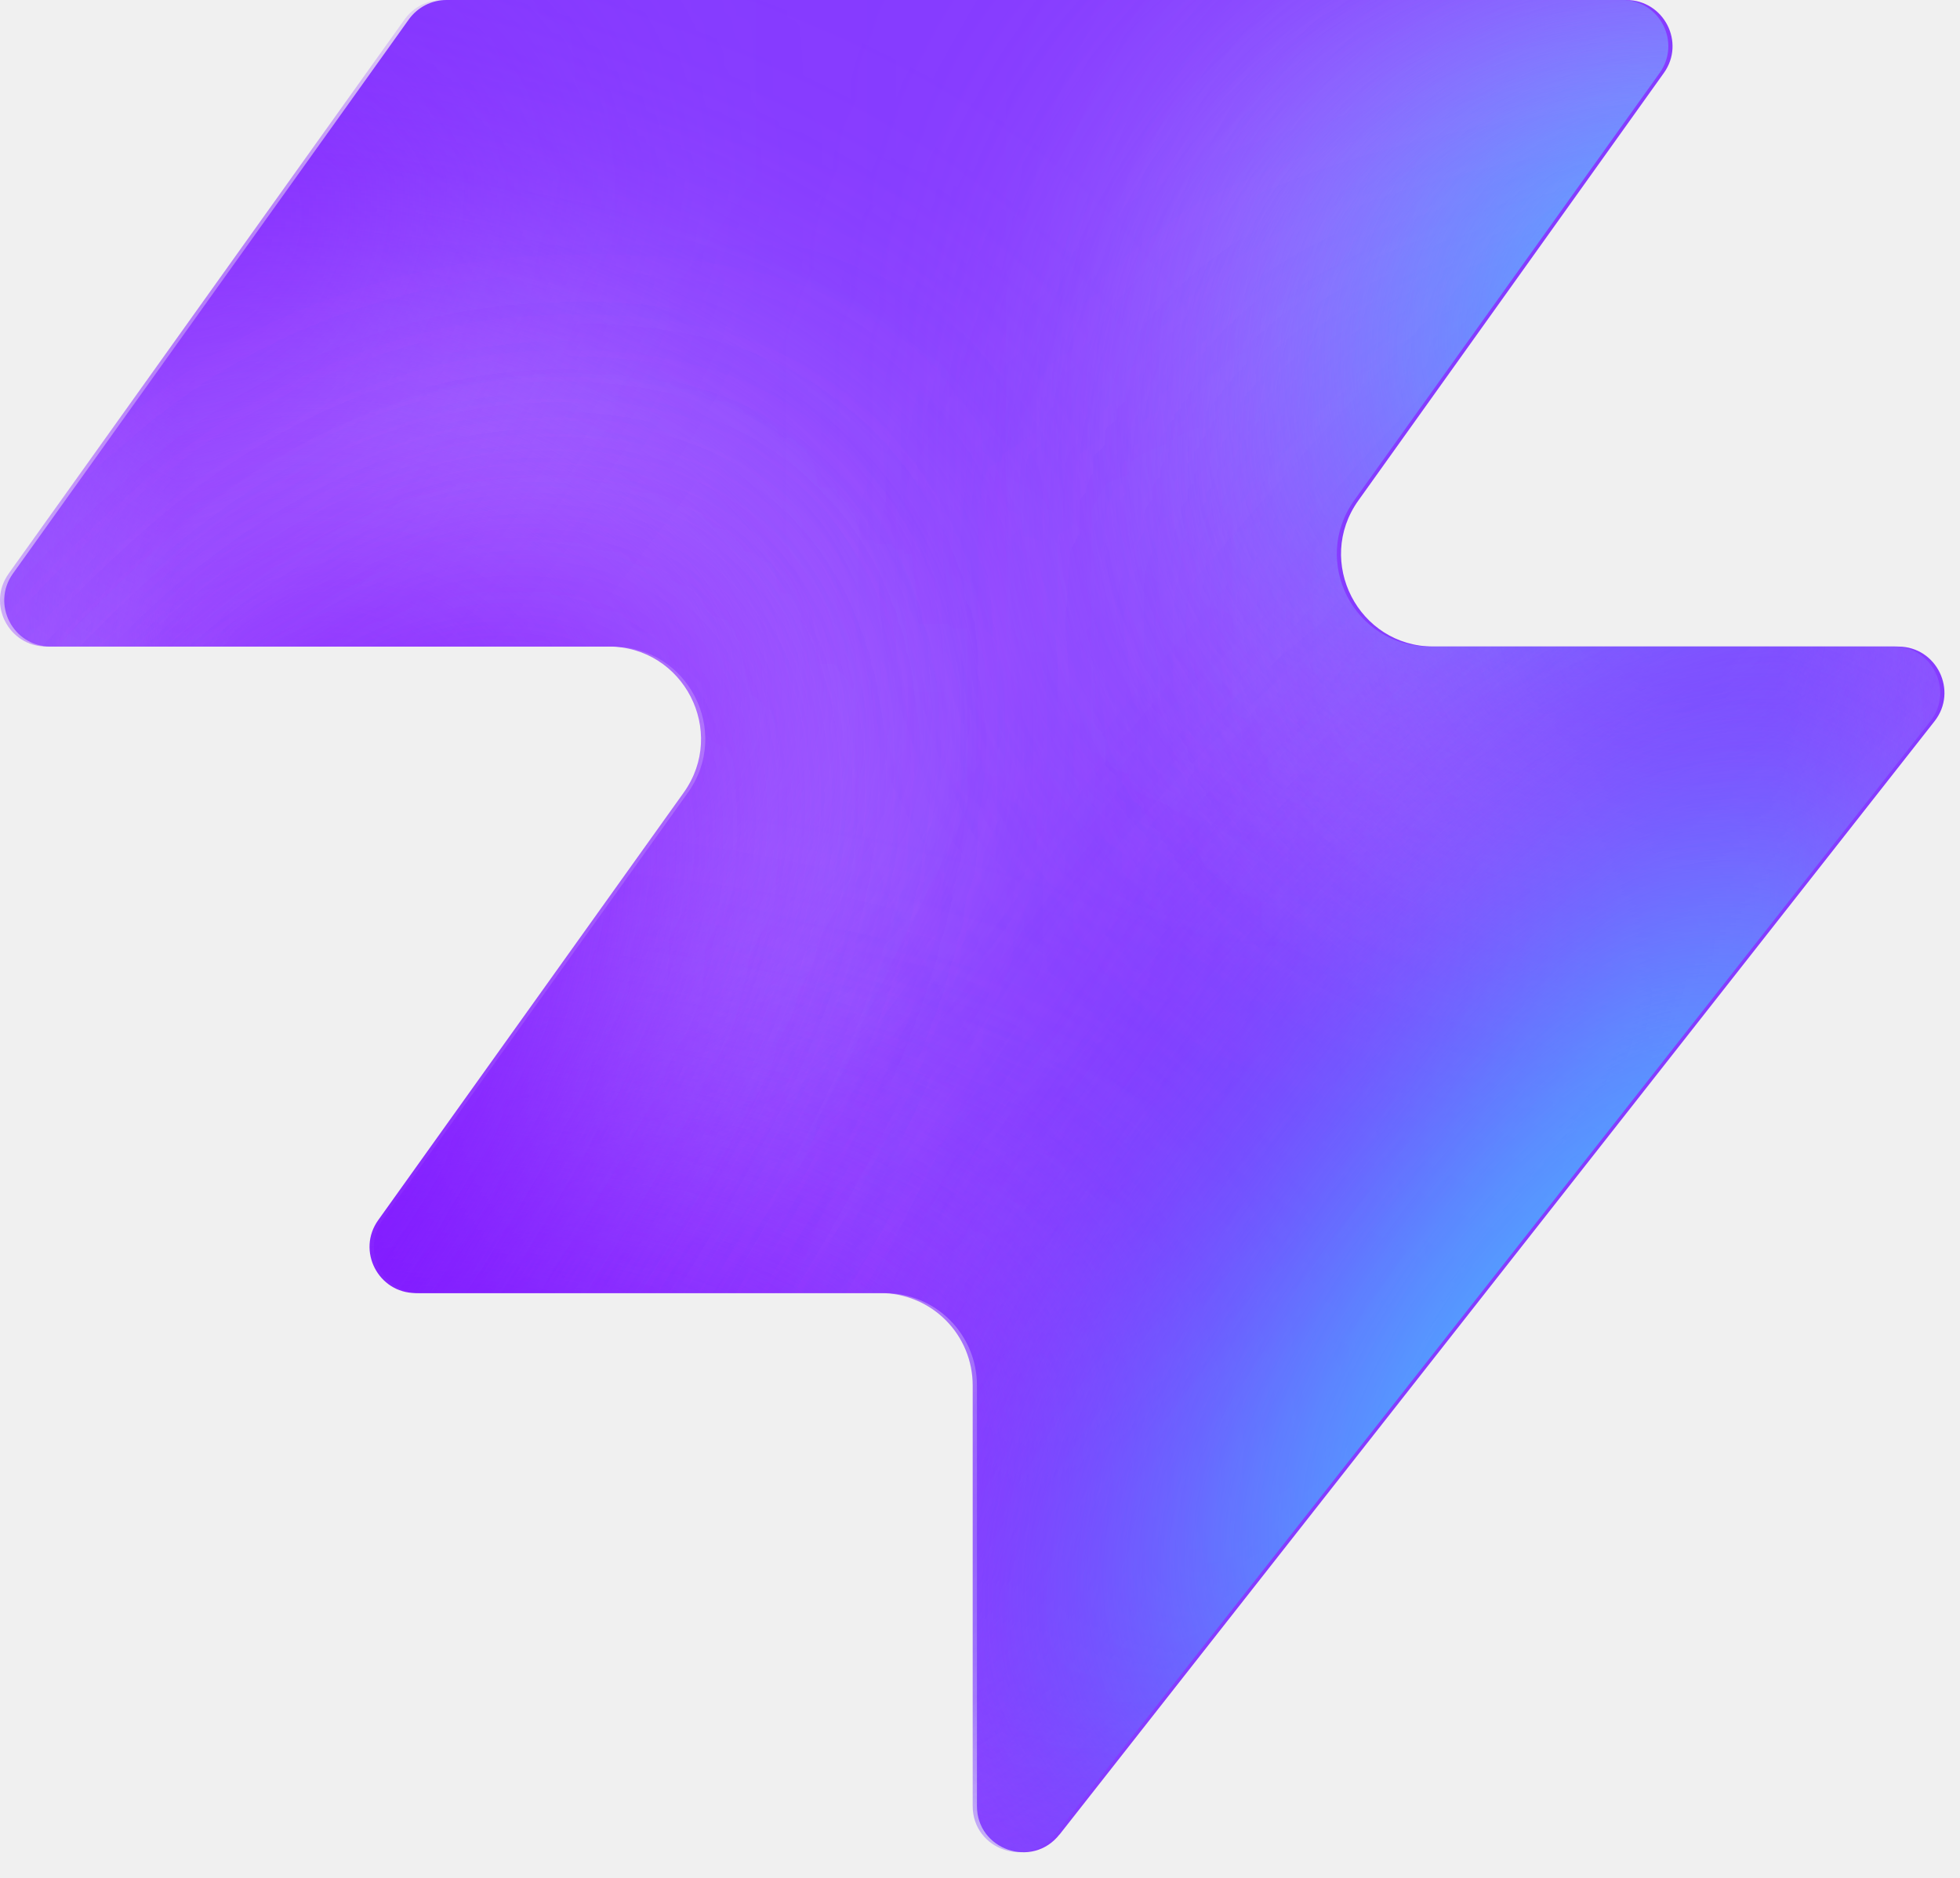
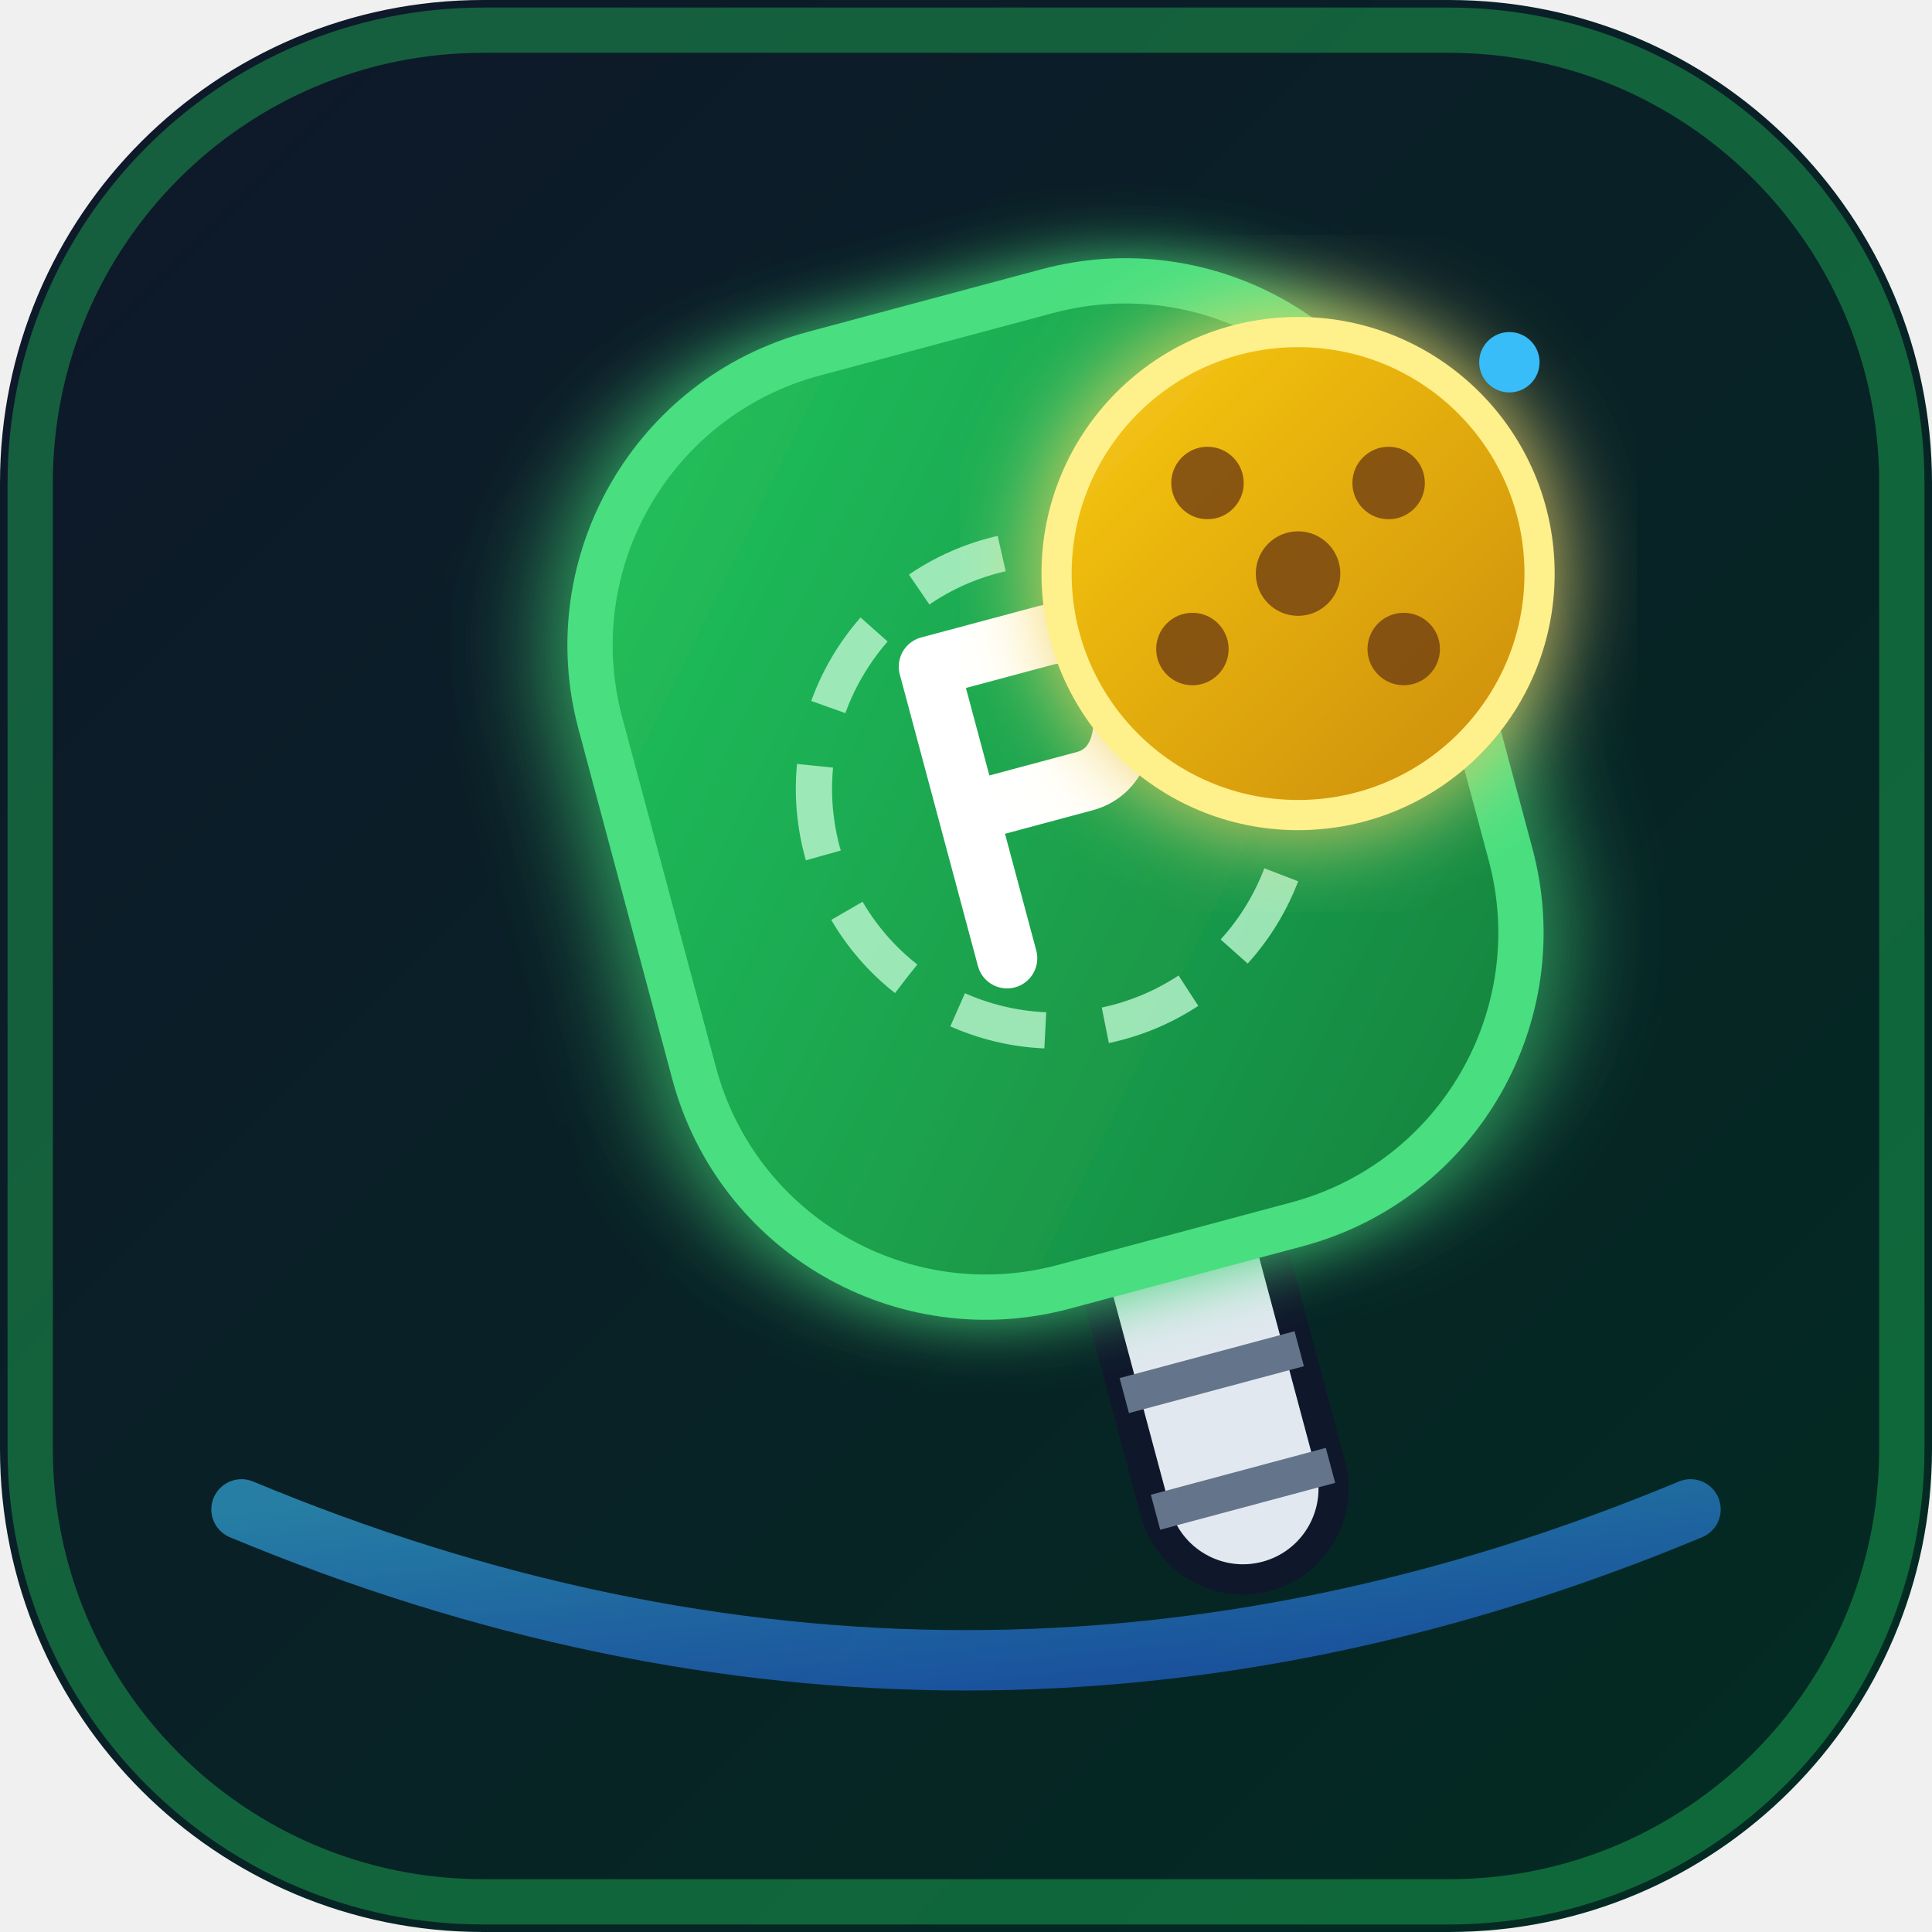
- <svg xmlns="http://www.w3.org/2000/svg" width="48" height="46" fill="none" viewBox="0 0 48 46">
-   <path fill="#863bff" d="M25.946 44.938c-.664.845-2.021.375-2.021-.698V33.937a2.26 2.26 0 0 0-2.262-2.262H10.287c-.92 0-1.456-1.04-.92-1.788l7.48-10.471c1.07-1.497 0-3.578-1.842-3.578H1.237c-.92 0-1.456-1.04-.92-1.788L10.013.474c.214-.297.556-.474.92-.474h28.894c.92 0 1.456 1.04.92 1.788l-7.48 10.471c-1.07 1.498 0 3.579 1.842 3.579h11.377c.943 0 1.473 1.088.89 1.83L25.947 44.94z" style="fill:#863bff;fill:color(display-p3 .525 .23 1);fill-opacity:1" />
-   <mask id="a" width="48" height="46" x="0" y="0" maskUnits="userSpaceOnUse" style="mask-type:alpha">
-     <path fill="#000" d="M25.842 44.938c-.664.844-2.021.375-2.021-.698V33.937a2.26 2.26 0 0 0-2.262-2.262H10.183c-.92 0-1.456-1.04-.92-1.788l7.48-10.471c1.07-1.498 0-3.579-1.842-3.579H1.133c-.92 0-1.456-1.04-.92-1.787L9.91.473c.214-.297.556-.474.92-.474h28.894c.92 0 1.456 1.04.92 1.788l-7.48 10.471c-1.07 1.498 0 3.578 1.842 3.578h11.377c.943 0 1.473 1.088.89 1.832L25.843 44.94z" style="fill:#000;fill-opacity:1" />
-   </mask>
-   <g mask="url(#a)">
-     <g filter="url(#b)">
-       <ellipse cx="5.508" cy="14.704" fill="#ede6ff" rx="5.508" ry="14.704" style="fill:#ede6ff;fill:color(display-p3 .927 .903 1);fill-opacity:1" transform="matrix(.00324 1 1 -.00324 -4.47 31.516)" />
-     </g>
-     <g filter="url(#c)">
-       <ellipse cx="10.399" cy="29.851" fill="#ede6ff" rx="10.399" ry="29.851" style="fill:#ede6ff;fill:color(display-p3 .927 .903 1);fill-opacity:1" transform="matrix(.00324 1 1 -.00324 -39.328 7.883)" />
-     </g>
-     <g filter="url(#d)">
-       <ellipse cx="5.508" cy="30.487" fill="#7e14ff" rx="5.508" ry="30.487" style="fill:#7e14ff;fill:color(display-p3 .492 .077 1);fill-opacity:1" transform="rotate(89.814 -25.913 -14.639)scale(1 -1)" />
-     </g>
-     <g filter="url(#e)">
-       <ellipse cx="5.508" cy="30.599" fill="#7e14ff" rx="5.508" ry="30.599" style="fill:#7e14ff;fill:color(display-p3 .492 .077 1);fill-opacity:1" transform="rotate(89.814 -32.644 -3.334)scale(1 -1)" />
-     </g>
-     <g filter="url(#f)">
-       <ellipse cx="5.508" cy="30.599" fill="#7e14ff" rx="5.508" ry="30.599" style="fill:#7e14ff;fill:color(display-p3 .492 .077 1);fill-opacity:1" transform="matrix(.00324 1 1 -.00324 -34.34 30.47)" />
-     </g>
-     <g filter="url(#g)">
-       <ellipse cx="14.072" cy="22.078" fill="#ede6ff" rx="14.072" ry="22.078" style="fill:#ede6ff;fill:color(display-p3 .927 .903 1);fill-opacity:1" transform="rotate(93.35 24.506 48.493)scale(-1 1)" />
-     </g>
-     <g filter="url(#h)">
-       <ellipse cx="3.47" cy="21.501" fill="#7e14ff" rx="3.47" ry="21.501" style="fill:#7e14ff;fill:color(display-p3 .492 .077 1);fill-opacity:1" transform="rotate(89.009 28.708 47.59)scale(-1 1)" />
-     </g>
-     <g filter="url(#i)">
-       <ellipse cx="3.47" cy="21.501" fill="#7e14ff" rx="3.47" ry="21.501" style="fill:#7e14ff;fill:color(display-p3 .492 .077 1);fill-opacity:1" transform="rotate(89.009 28.708 47.59)scale(-1 1)" />
-     </g>
-     <g filter="url(#j)">
-       <ellipse cx=".387" cy="8.972" fill="#7e14ff" rx="4.407" ry="29.108" style="fill:#7e14ff;fill:color(display-p3 .492 .077 1);fill-opacity:1" transform="rotate(39.51 .387 8.972)" />
-     </g>
-     <g filter="url(#k)">
-       <ellipse cx="47.523" cy="-6.092" fill="#7e14ff" rx="4.407" ry="29.108" style="fill:#7e14ff;fill:color(display-p3 .492 .077 1);fill-opacity:1" transform="rotate(37.892 47.523 -6.092)" />
-     </g>
-     <g filter="url(#l)">
-       <ellipse cx="41.412" cy="6.333" fill="#47bfff" rx="5.971" ry="9.665" style="fill:#47bfff;fill:color(display-p3 .28 .748 1);fill-opacity:1" transform="rotate(37.892 41.412 6.333)" />
-     </g>
-     <g filter="url(#m)">
-       <ellipse cx="-1.879" cy="38.332" fill="#7e14ff" rx="4.407" ry="29.108" style="fill:#7e14ff;fill:color(display-p3 .492 .077 1);fill-opacity:1" transform="rotate(37.892 -1.88 38.332)" />
-     </g>
-     <g filter="url(#n)">
-       <ellipse cx="-1.879" cy="38.332" fill="#7e14ff" rx="4.407" ry="29.108" style="fill:#7e14ff;fill:color(display-p3 .492 .077 1);fill-opacity:1" transform="rotate(37.892 -1.88 38.332)" />
-     </g>
-     <g filter="url(#o)">
-       <ellipse cx="35.651" cy="29.907" fill="#7e14ff" rx="4.407" ry="29.108" style="fill:#7e14ff;fill:color(display-p3 .492 .077 1);fill-opacity:1" transform="rotate(37.892 35.651 29.907)" />
-     </g>
-     <g filter="url(#p)">
-       <ellipse cx="38.418" cy="32.4" fill="#47bfff" rx="5.971" ry="15.297" style="fill:#47bfff;fill:color(display-p3 .28 .748 1);fill-opacity:1" transform="rotate(37.892 38.418 32.4)" />
-     </g>
-   </g>
+ <svg xmlns="http://www.w3.org/2000/svg" viewBox="0 0 64 64" width="64" height="64">
  <defs>
-     <filter id="b" width="60.045" height="41.654" x="-19.77" y="16.149" color-interpolation-filters="sRGB" filterUnits="userSpaceOnUse">
-       <feFlood flood-opacity="0" result="BackgroundImageFix" />
-       <feBlend in="SourceGraphic" in2="BackgroundImageFix" result="shape" />
-       <feGaussianBlur result="effect1_foregroundBlur_2002_17158" stdDeviation="7.659" />
-     </filter>
-     <filter id="c" width="90.34" height="51.437" x="-54.613" y="-7.533" color-interpolation-filters="sRGB" filterUnits="userSpaceOnUse">
-       <feFlood flood-opacity="0" result="BackgroundImageFix" />
-       <feBlend in="SourceGraphic" in2="BackgroundImageFix" result="shape" />
-       <feGaussianBlur result="effect1_foregroundBlur_2002_17158" stdDeviation="7.659" />
-     </filter>
-     <filter id="d" width="79.355" height="29.4" x="-49.64" y="2.03" color-interpolation-filters="sRGB" filterUnits="userSpaceOnUse">
-       <feFlood flood-opacity="0" result="BackgroundImageFix" />
-       <feBlend in="SourceGraphic" in2="BackgroundImageFix" result="shape" />
-       <feGaussianBlur result="effect1_foregroundBlur_2002_17158" stdDeviation="4.596" />
-     </filter>
-     <filter id="e" width="79.579" height="29.4" x="-45.045" y="20.029" color-interpolation-filters="sRGB" filterUnits="userSpaceOnUse">
-       <feFlood flood-opacity="0" result="BackgroundImageFix" />
-       <feBlend in="SourceGraphic" in2="BackgroundImageFix" result="shape" />
-       <feGaussianBlur result="effect1_foregroundBlur_2002_17158" stdDeviation="4.596" />
-     </filter>
-     <filter id="f" width="79.579" height="29.4" x="-43.513" y="21.178" color-interpolation-filters="sRGB" filterUnits="userSpaceOnUse">
-       <feFlood flood-opacity="0" result="BackgroundImageFix" />
-       <feBlend in="SourceGraphic" in2="BackgroundImageFix" result="shape" />
-       <feGaussianBlur result="effect1_foregroundBlur_2002_17158" stdDeviation="4.596" />
-     </filter>
-     <filter id="g" width="74.749" height="58.852" x="15.756" y="-17.901" color-interpolation-filters="sRGB" filterUnits="userSpaceOnUse">
-       <feFlood flood-opacity="0" result="BackgroundImageFix" />
-       <feBlend in="SourceGraphic" in2="BackgroundImageFix" result="shape" />
-       <feGaussianBlur result="effect1_foregroundBlur_2002_17158" stdDeviation="7.659" />
-     </filter>
-     <filter id="h" width="61.377" height="25.362" x="23.548" y="2.284" color-interpolation-filters="sRGB" filterUnits="userSpaceOnUse">
-       <feFlood flood-opacity="0" result="BackgroundImageFix" />
-       <feBlend in="SourceGraphic" in2="BackgroundImageFix" result="shape" />
-       <feGaussianBlur result="effect1_foregroundBlur_2002_17158" stdDeviation="4.596" />
-     </filter>
-     <filter id="i" width="61.377" height="25.362" x="23.548" y="2.284" color-interpolation-filters="sRGB" filterUnits="userSpaceOnUse">
-       <feFlood flood-opacity="0" result="BackgroundImageFix" />
-       <feBlend in="SourceGraphic" in2="BackgroundImageFix" result="shape" />
-       <feGaussianBlur result="effect1_foregroundBlur_2002_17158" stdDeviation="4.596" />
-     </filter>
-     <filter id="j" width="56.045" height="63.649" x="-27.636" y="-22.853" color-interpolation-filters="sRGB" filterUnits="userSpaceOnUse">
-       <feFlood flood-opacity="0" result="BackgroundImageFix" />
-       <feBlend in="SourceGraphic" in2="BackgroundImageFix" result="shape" />
-       <feGaussianBlur result="effect1_foregroundBlur_2002_17158" stdDeviation="4.596" />
-     </filter>
-     <filter id="k" width="54.814" height="64.646" x="20.116" y="-38.415" color-interpolation-filters="sRGB" filterUnits="userSpaceOnUse">
-       <feFlood flood-opacity="0" result="BackgroundImageFix" />
-       <feBlend in="SourceGraphic" in2="BackgroundImageFix" result="shape" />
-       <feGaussianBlur result="effect1_foregroundBlur_2002_17158" stdDeviation="4.596" />
-     </filter>
-     <filter id="l" width="33.541" height="35.313" x="24.641" y="-11.323" color-interpolation-filters="sRGB" filterUnits="userSpaceOnUse">
-       <feFlood flood-opacity="0" result="BackgroundImageFix" />
-       <feBlend in="SourceGraphic" in2="BackgroundImageFix" result="shape" />
-       <feGaussianBlur result="effect1_foregroundBlur_2002_17158" stdDeviation="4.596" />
-     </filter>
-     <filter id="m" width="54.814" height="64.646" x="-29.286" y="6.009" color-interpolation-filters="sRGB" filterUnits="userSpaceOnUse">
-       <feFlood flood-opacity="0" result="BackgroundImageFix" />
-       <feBlend in="SourceGraphic" in2="BackgroundImageFix" result="shape" />
-       <feGaussianBlur result="effect1_foregroundBlur_2002_17158" stdDeviation="4.596" />
-     </filter>
-     <filter id="n" width="54.814" height="64.646" x="-29.286" y="6.009" color-interpolation-filters="sRGB" filterUnits="userSpaceOnUse">
-       <feFlood flood-opacity="0" result="BackgroundImageFix" />
-       <feBlend in="SourceGraphic" in2="BackgroundImageFix" result="shape" />
-       <feGaussianBlur result="effect1_foregroundBlur_2002_17158" stdDeviation="4.596" />
-     </filter>
-     <filter id="o" width="54.814" height="64.646" x="8.244" y="-2.416" color-interpolation-filters="sRGB" filterUnits="userSpaceOnUse">
-       <feFlood flood-opacity="0" result="BackgroundImageFix" />
-       <feBlend in="SourceGraphic" in2="BackgroundImageFix" result="shape" />
-       <feGaussianBlur result="effect1_foregroundBlur_2002_17158" stdDeviation="4.596" />
-     </filter>
-     <filter id="p" width="39.409" height="43.623" x="18.713" y="10.588" color-interpolation-filters="sRGB" filterUnits="userSpaceOnUse">
-       <feFlood flood-opacity="0" result="BackgroundImageFix" />
-       <feBlend in="SourceGraphic" in2="BackgroundImageFix" result="shape" />
-       <feGaussianBlur result="effect1_foregroundBlur_2002_17158" stdDeviation="4.596" />
+     <linearGradient id="bgGrad" x1="0%" y1="0%" x2="100%" y2="100%">
+       <stop offset="0%" stop-color="#0f172a" />
+       <stop offset="100%" stop-color="#022c22" />
+     </linearGradient>
+     <linearGradient id="paddleGrad" x1="0%" y1="0%" x2="100%" y2="100%">
+       <stop offset="0%" stop-color="#22c55e" />
+       <stop offset="100%" stop-color="#15803d" />
+     </linearGradient>
+     <linearGradient id="ballGrad" x1="0%" y1="0%" x2="100%" y2="100%">
+       <stop offset="0%" stop-color="#facc15" />
+       <stop offset="100%" stop-color="#ca8a04" />
+     </linearGradient>
+     <linearGradient id="neonAccent" x1="0%" y1="0%" x2="100%" y2="100%">
+       <stop offset="0%" stop-color="#38bdf8" />
+       <stop offset="100%" stop-color="#2563eb" />
+     </linearGradient>
+     <filter id="glow" x="-20%" y="-20%" width="140%" height="140%">
+       <feGaussianBlur stdDeviation="1.5" result="blur" />
+       <feComposite in="SourceGraphic" in2="blur" operator="over" />
    </filter>
  </defs>
+   <rect width="64" height="64" rx="16" fill="url(#bgGrad)" />
+   <rect width="62" height="62" x="1" y="1" rx="15" fill="none" stroke="#22c55e" stroke-width="1.5" stroke-opacity="0.4" />
+   <path d="M 8 50 Q 32 60 56 50" fill="none" stroke="url(#neonAccent)" stroke-width="2" stroke-linecap="round" opacity="0.6" />
+   <g transform="translate(4, -2) rotate(-15 32 32)">
+     <rect x="29" y="40" width="6" height="15" rx="3" fill="#e2e8f0" stroke="#0f172a" stroke-width="1" />
+     <line x1="29" y1="44" x2="35" y2="44" stroke="#64748b" stroke-width="1.2" />
+     <line x1="29" y1="48" x2="35" y2="48" stroke="#64748b" stroke-width="1.2" />
+     <line x1="29" y1="52" x2="35" y2="52" stroke="#64748b" stroke-width="1.2" />
+     <rect x="18" y="12" width="28" height="32" rx="10" fill="url(#paddleGrad)" stroke="#4ade80" stroke-width="1.5" filter="url(#glow)" />
+     <circle cx="32" cy="28" r="8" fill="none" stroke="#bbf7d0" stroke-width="1.2" stroke-dasharray="3 2" opacity="0.8" />
+     <path d="M 29 23 L 29 33 M 29 23 L 33 23 C 35.5 23 35.5 28 33 28 L 29 28" fill="none" stroke="#ffffff" stroke-width="2" stroke-linecap="round" stroke-linejoin="round" />
+   </g>
+   <g transform="translate(43, 19)">
+     <circle cx="0" cy="0" r="8" fill="url(#ballGrad)" stroke="#fef08a" stroke-width="1" filter="url(#glow)" />
+     <circle cx="-3" cy="-3" r="1.2" fill="#713f12" opacity="0.8" />
+     <circle cx="3" cy="-3" r="1.2" fill="#713f12" opacity="0.8" />
+     <circle cx="0" cy="0" r="1.4" fill="#713f12" opacity="0.8" />
+     <circle cx="-3.5" cy="2.5" r="1.2" fill="#713f12" opacity="0.8" />
+     <circle cx="3.5" cy="2.5" r="1.2" fill="#713f12" opacity="0.8" />
+     <circle cx="7" cy="-7" r="1" fill="#38bdf8" />
+   </g>
</svg>
